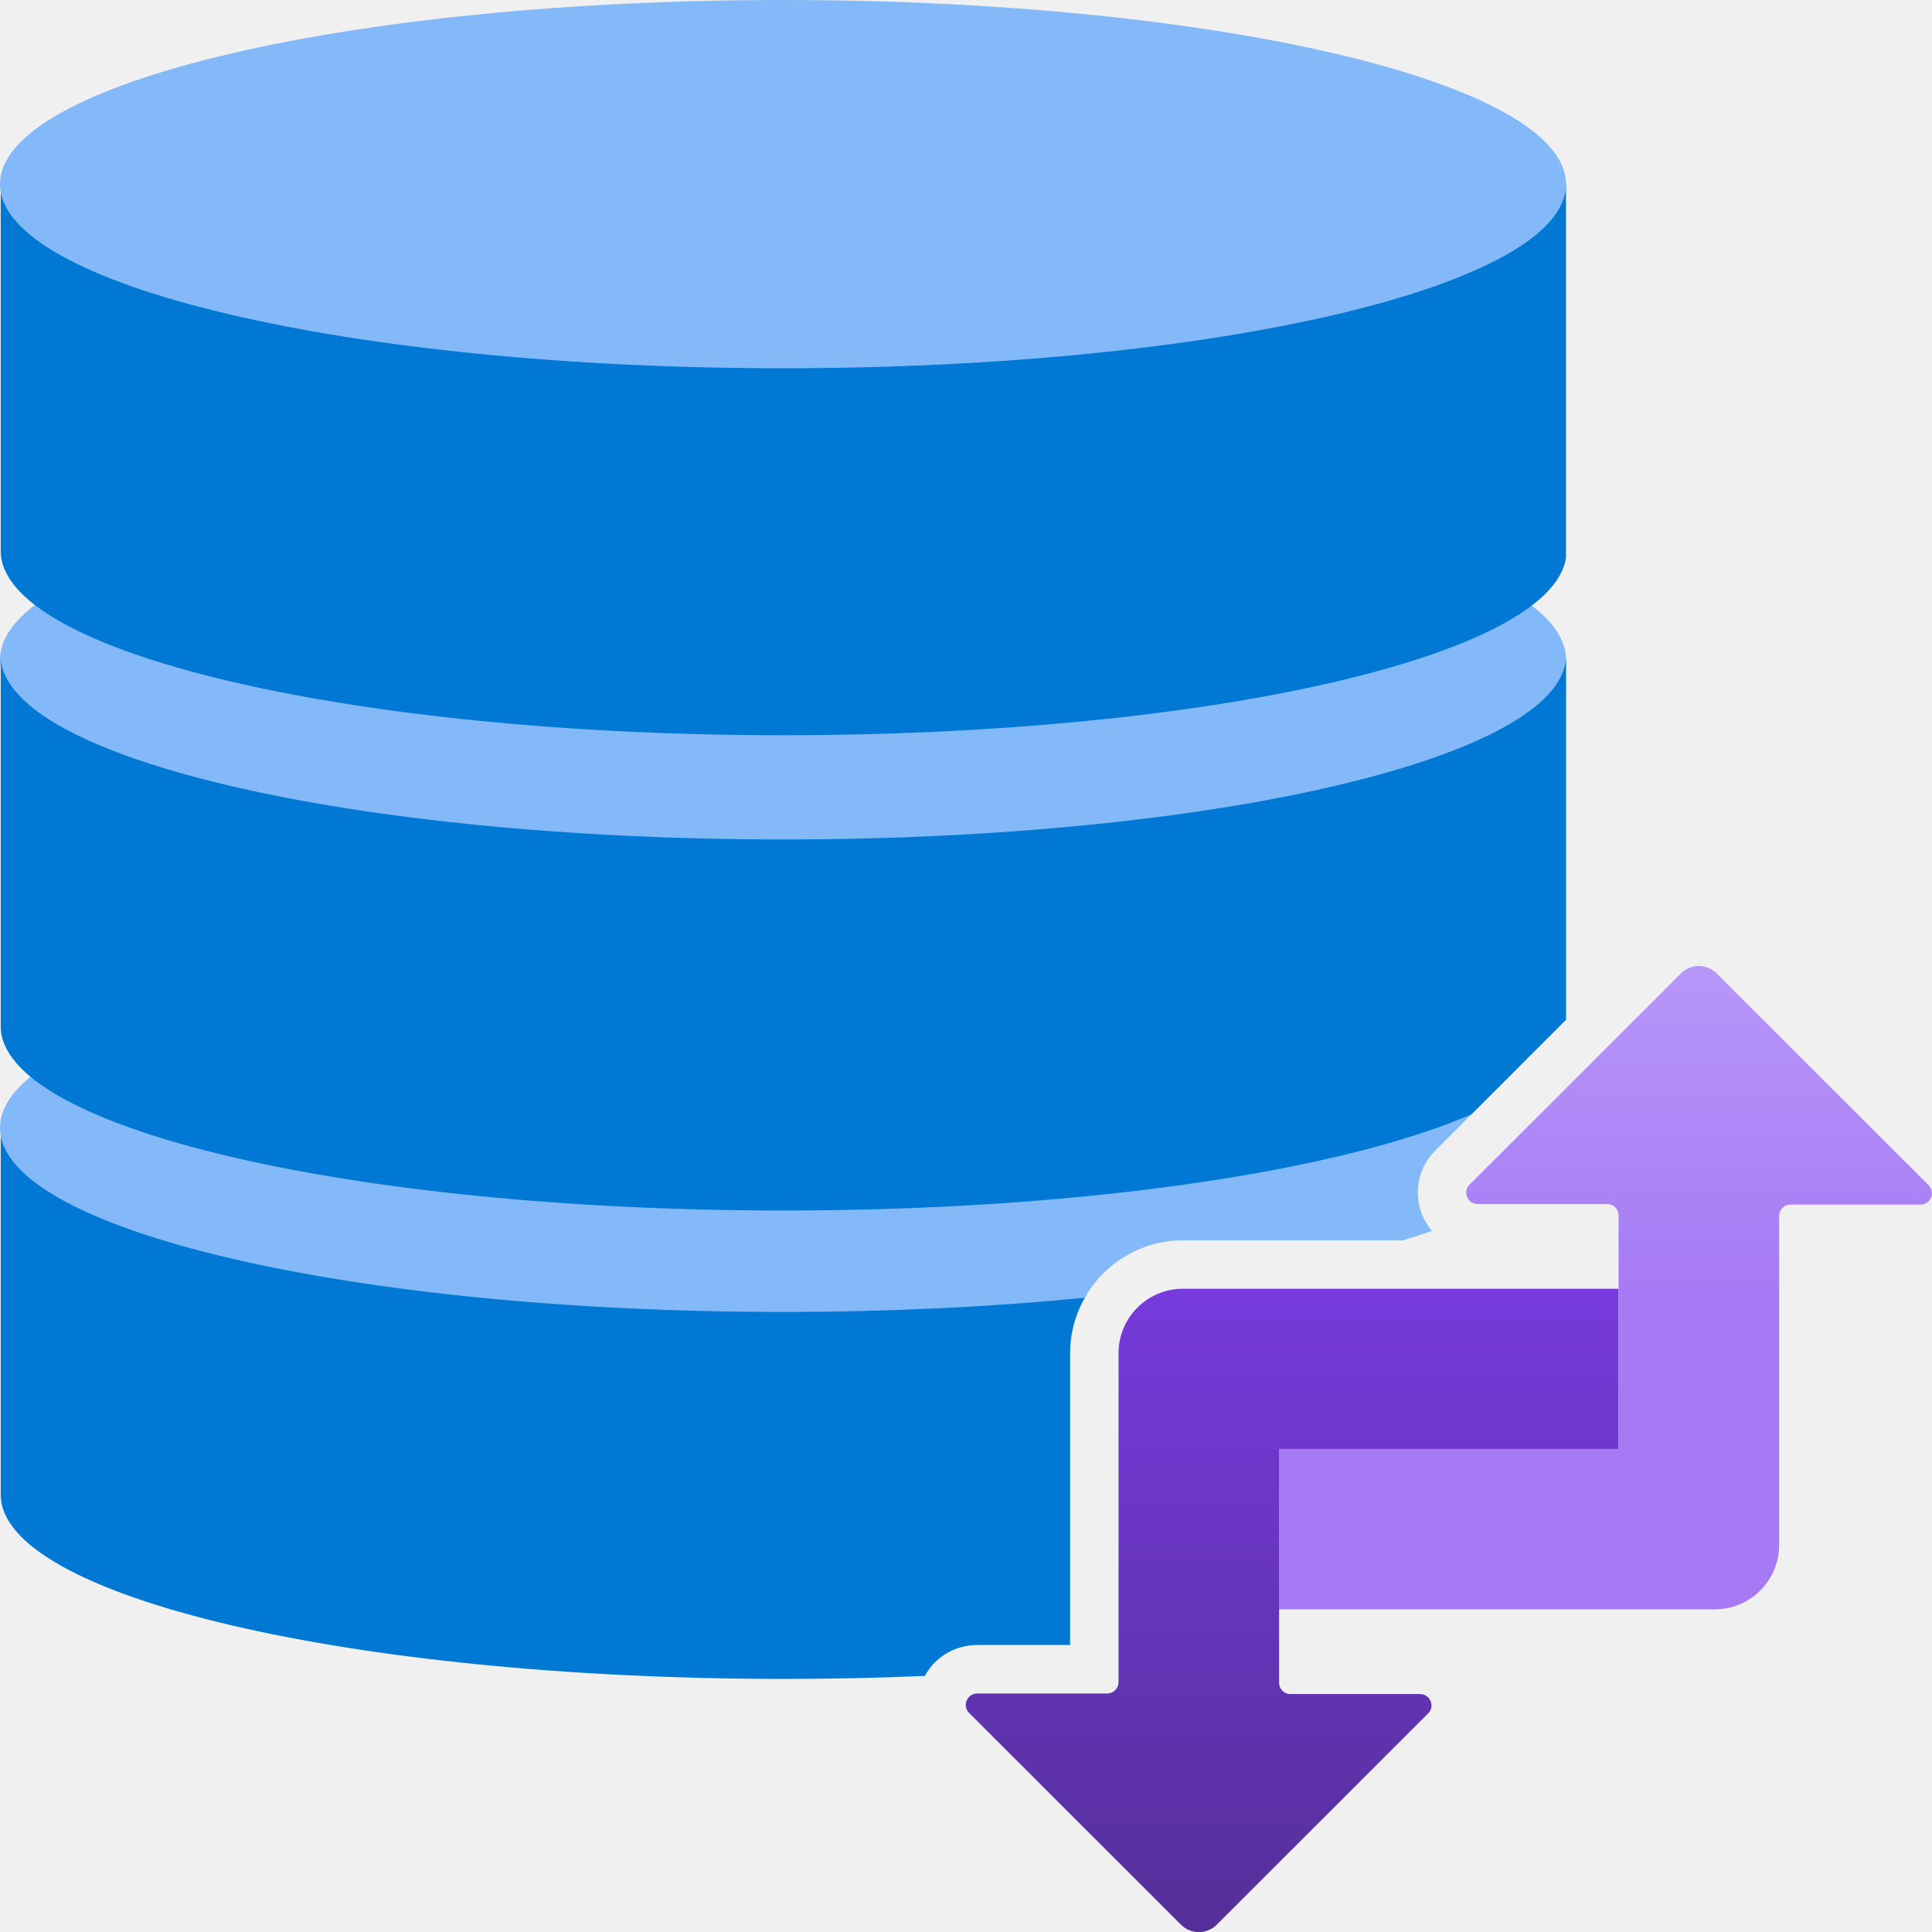
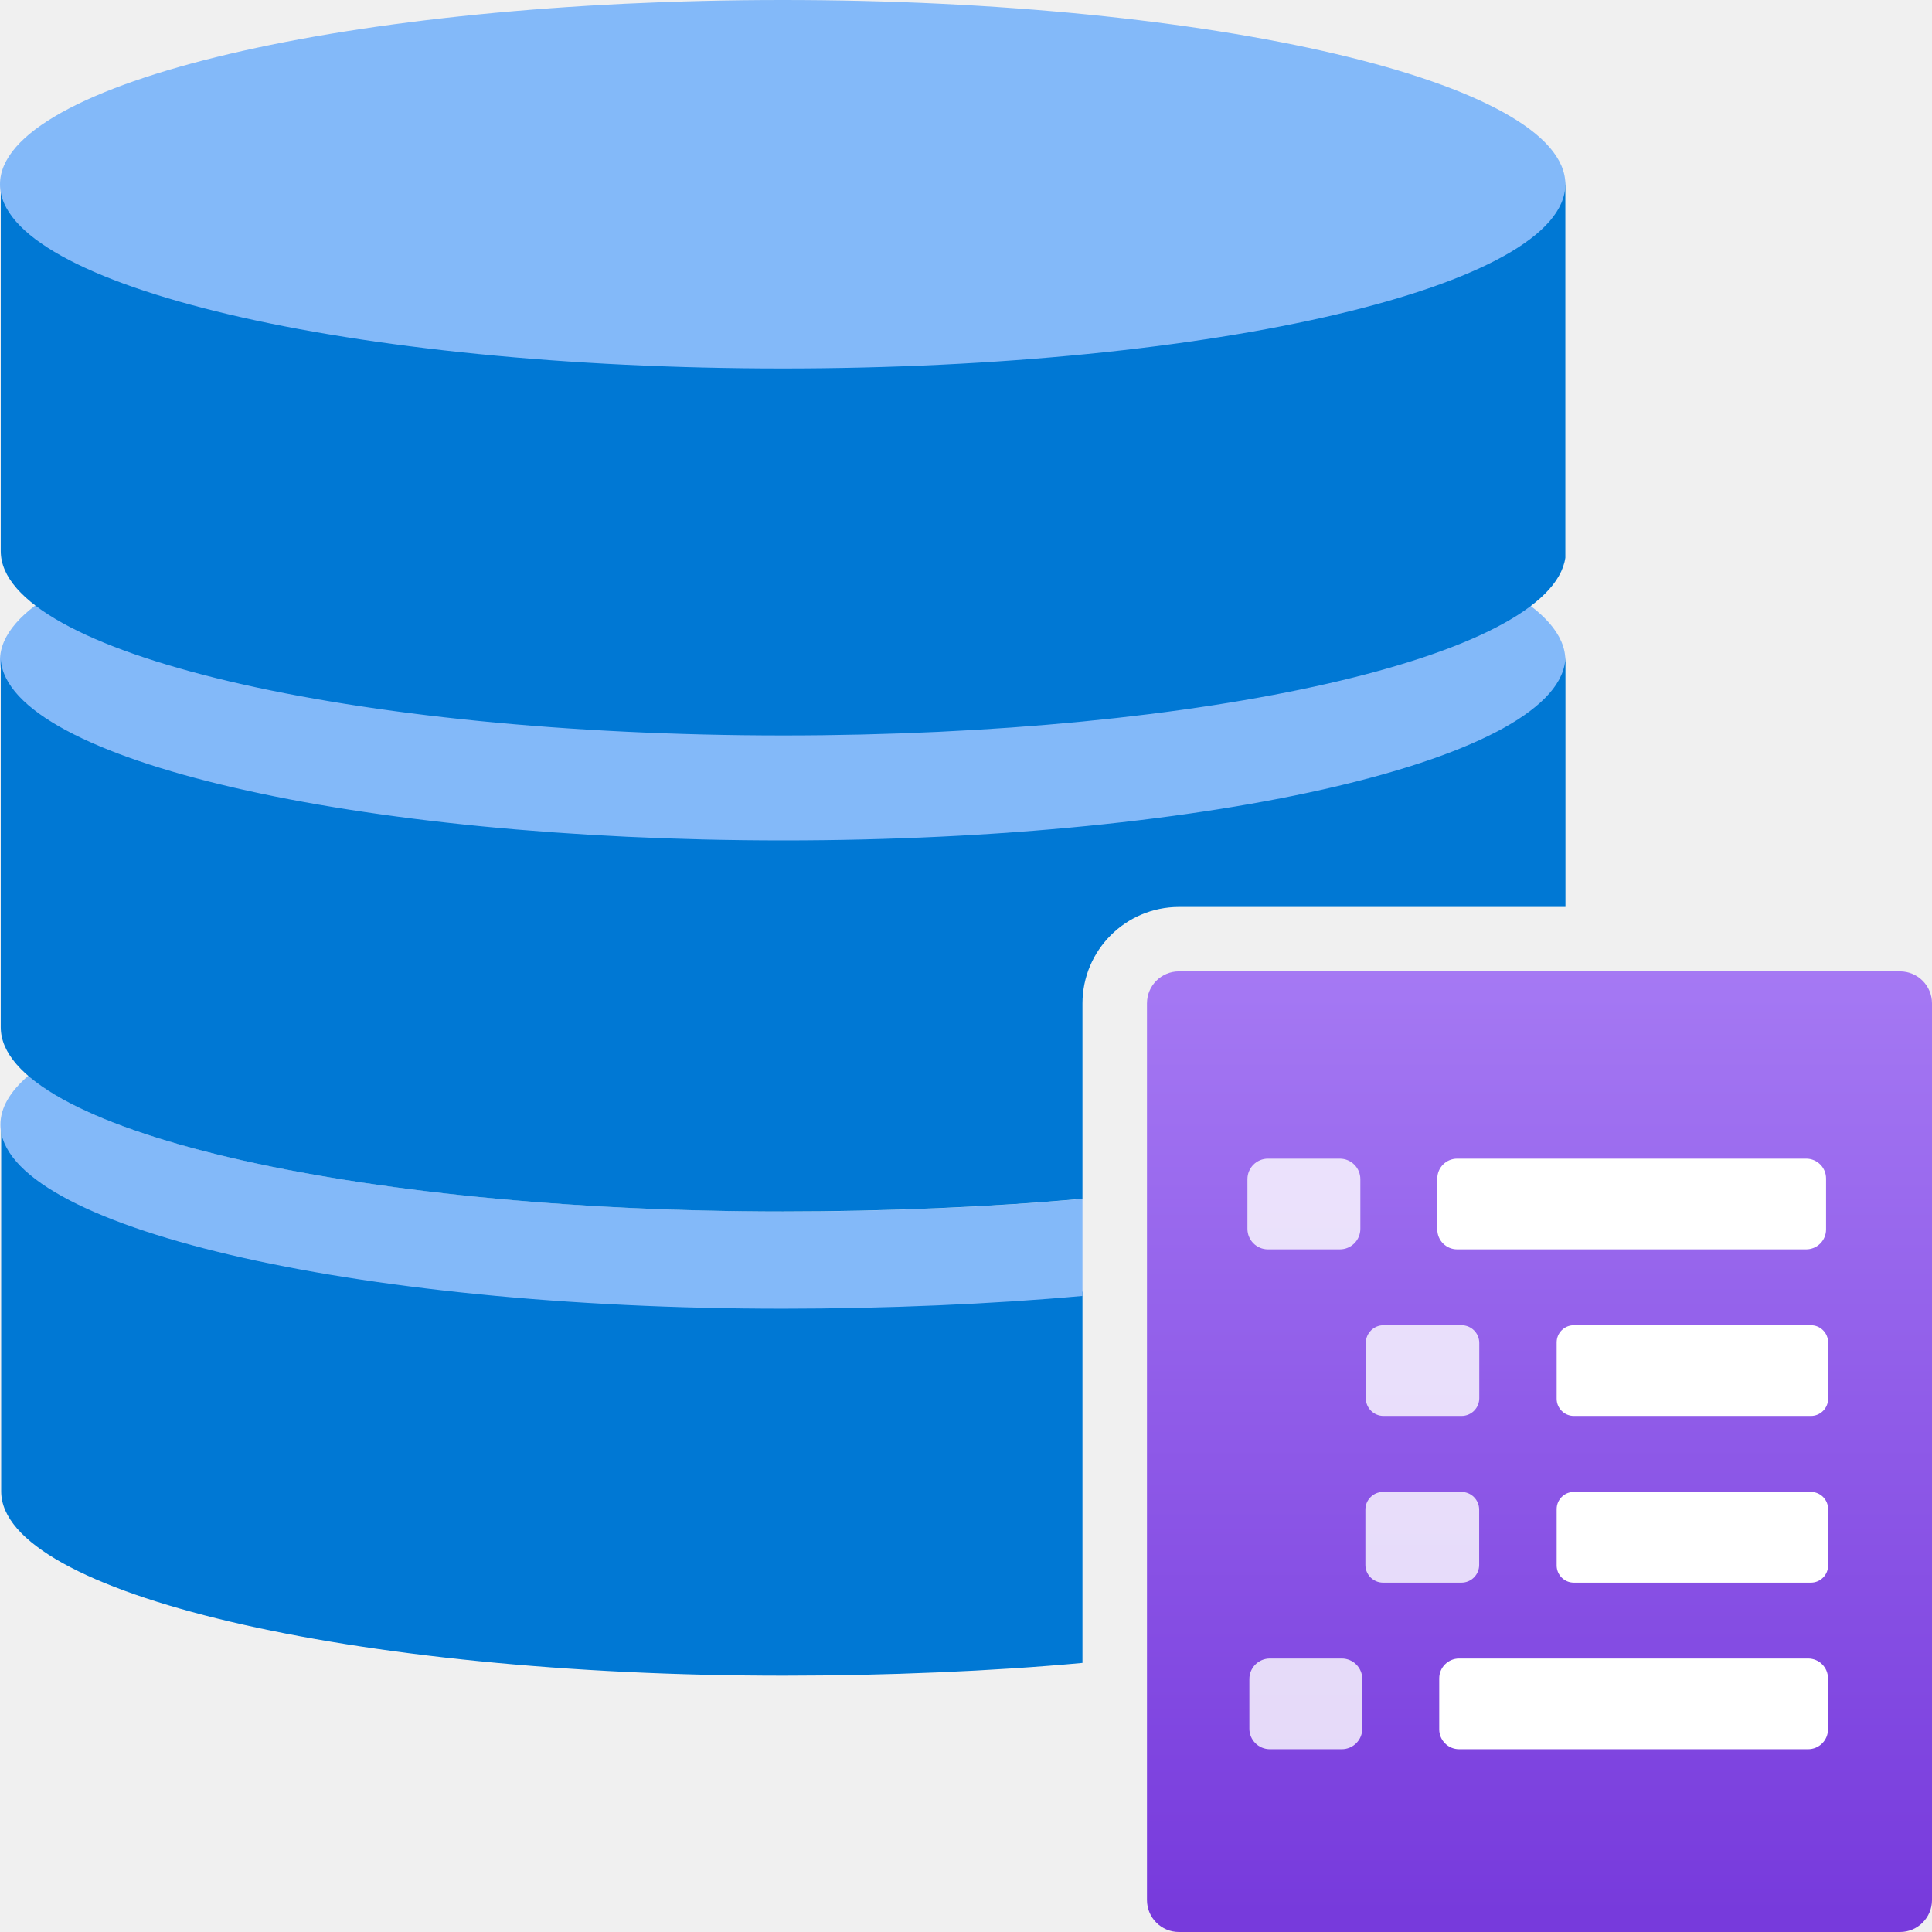
<svg xmlns="http://www.w3.org/2000/svg" viewBox="0 0 18 18" class="msportalfx-svg-placeholder">
  <defs>
-     <linearGradient id="pWrIQmrEs__a" x1="12.038" x2="12.038" y1="18" y2="12.007" gradientUnits="userSpaceOnUse">
-       <stop offset="0" stop-color="#552f99" />
-       <stop offset=".999" stop-color="#773adc" />
-     </linearGradient>
-     <linearGradient id="pWrIQmrEs__b" x1="14.958" x2="14.958" y1="14.993" y2="9" gradientUnits="userSpaceOnUse">
-       <stop offset=".489" stop-color="#a67af4" />
-       <stop offset=".999" stop-color="#b796f9" />
+     <linearGradient id="pWrIQmrEs__a" x1="326.343" x2="326.343" y1="486.648" y2="477.699" gradientTransform="matrix(1 0 0 -1 -312 495.516)" gradientUnits="userSpaceOnUse">
+       <stop offset="0" stop-color="#a67af4" />
+       <stop offset="1" stop-color="#773adc" />
    </linearGradient>
  </defs>
-   <path fill="#0078d4" d="M8.707 15.491a.56.56 0 0 1 .395-.165h.868v-2.719c0-.205.06-.395.161-.557-.872.087-1.83.135-2.836.135-3.987 0-7.218-.746-7.288-1.684v3.425c0 .948 3.265 1.716 7.295 1.716q.674 0 1.315-.028a.6.6 0 0 1 .089-.123Z" />
-   <path fill="#83b9f9" d="M11.022 11.556h2.048q.142-.043.272-.088a.55.55 0 0 1 .006-.723l.01-.011.01-.01.795-.795c-1.011-.662-3.704-1.137-6.868-1.137C3.266 8.792 0 9.56 0 10.508s3.266 1.715 7.295 1.715c.996 0 1.946-.047 2.811-.132.181-.319.523-.535.915-.535ZM0 6.145C0 7.092 3.266 7.86 7.295 7.86s7.295-.768 7.295-1.715-3.266-1.716-7.295-1.716S0 5.196 0 6.145" />
-   <path fill="#0078d4" d="M14.591 9.502V6.105c-.002.948-3.267 1.716-7.295 1.716-3.988 0-7.219-.747-7.289-1.684v3.425c0 .948 3.265 1.716 7.295 1.716 2.767 0 5.171-.362 6.407-.896l.881-.881Z" />
-   <path fill="#0078d4" d="M7.295 3.393c-3.987 0-7.218-.747-7.288-1.684v3.425c0 .948 3.265 1.716 7.295 1.716 3.944 0 7.155-.736 7.288-1.655V1.677c-.002.948-3.267 1.716-7.295 1.716" />
-   <path fill="#83b9f9" d="M0 1.716c0 .947 3.266 1.715 7.295 1.715s7.295-.768 7.295-1.715S11.324 0 7.295 0 0 .768 0 1.716" />
-   <path fill="url(#pWrIQmrEs__a)" d="M15.08 13.502v-1.495h-4.058a.6.6 0 0 0-.601.601v3.065a.106.106 0 0 1-.105.105H9.105a.106.106 0 0 0-.077.18l1.975 1.974a.235.235 0 0 0 .333 0l1.975-1.974a.1.1 0 0 0 .026-.065.107.107 0 0 0-.101-.11h-1.214a.105.105 0 0 1-.105-.105v-2.176z" />
-   <path fill="url(#pWrIQmrEs__b)" d="m17.969 11.043-1.975-1.974a.235.235 0 0 0-.333 0l-1.975 1.974a.1.1 0 0 0-.026.065.107.107 0 0 0 .101.11h1.214c.058 0 .105.047.105.105v2.176h-3.164v1.495h4.059a.6.6 0 0 0 .601-.601v-3.065c0-.058.048-.105.105-.105h1.211a.106.106 0 0 0 .077-.18" />
+   <path fill="#0078d4" d="M10.085 12.034c-.828.077-1.845.119-2.789.119-3.986.001-7.215-.746-7.285-1.684v3.426c0 .948 3.264 1.717 7.292 1.717.941 0 1.956-.042 2.782-.119z" />
+   <path fill="#83b9f9" d="M7.3 11.287c-3.364 0-6.194-.536-7.036-1.265-.168.145-.26.297-.26.455 0 .947 3.265 1.716 7.292 1.716.944 0 1.961-.043 2.789-.119v-.905c-.827.077-1.843.119-2.786.119ZM0 6.152c0 .947 3.265 1.716 7.292 1.716s7.292-.768 7.292-1.716-3.265-1.717-7.292-1.717S0 5.204 0 6.152" />
+   <path fill="#0078d4" d="M10.085 9.349a.9.9 0 0 1 .899-.899h3.601V6.113c-.002.948-3.266 1.717-7.292 1.717C3.306 7.829.077 7.082.007 6.145v3.426c0 .948 3.264 1.716 7.292 1.716.942 0 1.959-.042 2.786-.119z" />
+   <path fill="#0078d4" d="M7.292 3.393c-3.986 0-7.215-.746-7.285-1.684v3.426c0 .948 3.264 1.717 7.292 1.717 3.943 0 7.152-.736 7.285-1.656V1.677c-.002.948-3.266 1.717-7.292 1.717Z" />
+   <path fill="#83b9f9" d="M0 1.717c0 .947 3.265 1.716 7.292 1.716s7.292-.768 7.292-1.716S11.319 0 7.292 0 0 .768 0 1.717" />
+   <rect width="7.314" height="8.95" x="10.686" y="9.05" fill="url(#pWrIQmrEs__a)" rx=".298" ry=".298" />
+   <rect width="1.052" height=".845" x="11.622" y="10.795" fill="#fff" opacity=".8" rx=".191" ry=".191" />
+   <rect width="3.622" height=".845" x="13.391" y="10.795" fill="#fff" rx=".185" ry=".185" />
+   <rect width="1.057" height=".845" x="12.725" y="12.347" fill="#fff" opacity=".8" rx=".165" ry=".165" />
+   <rect width="2.529" height=".845" x="14.503" y="12.347" fill="#fff" rx=".16" ry=".16" />
+   <rect width="1.06" height=".845" x="12.721" y="13.9" fill="#fff" opacity=".8" rx=".165" ry=".165" />
+   <rect width="2.529" height=".845" x="14.503" y="13.9" fill="#fff" rx=".16" ry=".16" />
+   <rect width="1.052" height=".845" x="11.64" y="15.452" fill="#fff" opacity=".8" rx=".191" ry=".191" />
+   <rect width="3.622" height=".845" x="13.409" y="15.452" fill="#fff" rx=".185" ry=".185" />
  <style>.msportalfx-svg-c01{fill:#fff}.msportalfx-svg-c02{fill:#e5e5e5}.msportalfx-svg-c03{fill:#a0a1a2}.msportalfx-svg-c04{fill:#7a7a7a}.msportalfx-svg-c05{fill:#3e3e3e}.msportalfx-svg-c06{fill:#1e1e1e}.msportalfx-svg-c07{fill:#0f0f0f}.msportalfx-svg-c08{fill:#ba141a}.msportalfx-svg-c09{fill:#dd5900}.msportalfx-svg-c10{fill:#ff8c00}.msportalfx-svg-c11{fill:#fcd116}.msportalfx-svg-c12{fill:#fee087}.msportalfx-svg-c13{fill:#b8d432}.msportalfx-svg-c14,.msportalfx-svg-c32{fill:#57a300}.msportalfx-svg-c15{fill:#59b4d9}.msportalfx-svg-c16{fill:#3999c6}.msportalfx-svg-c17{fill:#804998}.msportalfx-svg-c18{fill:#ec008c}.msportalfx-svg-c19{fill:#0072c6}.msportalfx-svg-c20{fill:#68217a}.msportalfx-svg-c21{fill:#00188f}.msportalfx-svg-c22{fill:#e81123}.fxs-mode-light .msportalfx-svg-c22{fill:#a4262c}.msportalfx-svg-c23{fill:#cae3f3}.msportalfx-svg-c24{fill:#59aed3}.msportalfx-svg-c25{fill:#4c3b12}.msportalfx-svg-c26{fill:#be9555}.msportalfx-svg-c27{fill:#4f4d52}.msportalfx-svg-c28{fill:#ef6f59}.msportalfx-svg-c29{fill:#f7cb64}.msportalfx-svg-c30{fill:#fdd8db}.msportalfx-svg-c31{fill:#f6ffec}.msportalfx-svg-c33{fill:#8a2da5}.msportalfx-svg-c34{fill:#e00b1c}.msportalfx-svg-c35{fill:#015cda}.msportalfx-svg-c36{fill:#5db300}.msportalfx-svg-c97{fill:#ffb900}.msportalfx-svg-c98{fill:#00a4ef}.msportalfx-svg-c99{fill:#f25022}.msportalfx-inverted-theme .msportalfx-svg-c05,.fxs-theme-dark .msportalfx-svg-c05{fill:#777}.msportalfx-inverted-theme .msportalfx-svg-c07,.fxs-theme-dark .msportalfx-svg-c07{fill:#f2f2f2}.msportalfx-svg-palette-white{fill:#fff}.msportalfx-svg-palette-blue{fill:#015cda}.msportalfx-svg-palette-black{fill:#1e1e1e}.msportalfx-svg-palette-green{fill:#57a300}.msportalfx-svg-palette-gray{fill:#a0a1a2}.msportalfx-svg-palette-inherit{fill:inherit}.msportalfx-svg-badge{position:absolute;left:0;bottom:0;min-height:10px;min-width:10px}.fxc-menu-icon&gt;.msportalfx-svg-badge{left:-2px;bottom:-2px;min-height:8px;min-width:8px}.msportalfx-svg-disabled{filter:grayscale(100%)}.msportalfx-svg-loading-square{animation:ProgressFlagAnimation 1.45s infinite ease-in-out;transform-origin:50%}.msportalfx-svg-loading-square:nth-child(1){animation-delay:0s}.msportalfx-svg-loading-square:nth-child(2){animation-delay:.2s}.msportalfx-svg-loading-square:nth-child(3){animation-delay:.4s}@keyframes ProgressFlagAnimation{0%{transform:scale(1);opacity:.3}36.1%{transform:scale(1.06);opacity:1}50%{transform:scale(1.06);opacity:1}86.1%{transform:scale(1);opacity:.3}}.msportalfx-svg-flip-horizontal&gt;svg,svg.msportalfx-svg-flip-horizontal{transform:scaleX(-1)}.msportalfx-svg-fabric-rotate360{animation:ImageRotation 1.3s cubic-bezier(.53,.21,.29,.67) infinite}@keyframes ImageRotation{0%{transform:rotate(-45deg)}100%{transform:rotate(315deg)}}.fxs-svg-number .msportalfx-font-bold{font-size:10px;fill:#0065ad}.fxs-svg-number .fxs-svg-circle{stroke-width:0%;fill:#0078d4}.fxs-svg-number .fxs-svg-text{fill:#fff;font-size:10px}.fxs-svg-number.msportalfx-svg-disabled{filter:grayscale(0%)}.fxs-svg-number.msportalfx-svg-disabled .fxs-svg-circle{fill:#fff;stroke-width:1px;stroke:#949494}.fxs-svg-number.msportalfx-svg-disabled .fxs-svg-text{fill:#949494}.fxs-theme-dark .fxs-svg-number .fxs-svg-text{fill:#0f0f0f}.fxs-theme-dark .fxs-svg-number .fxs-svg-circle{stroke-width:0%;fill:#0078d4}.fxs-theme-dark .fxs-svg-number.msportalfx-svg-disabled .fxs-svg-circle{fill:#0f0f0f;stroke-width:1px;stroke:#949494}.fxs-theme-dark .fxs-svg-number.msportalfx-svg-disabled .fxs-svg-text{fill:#949494}</style>
</svg>
